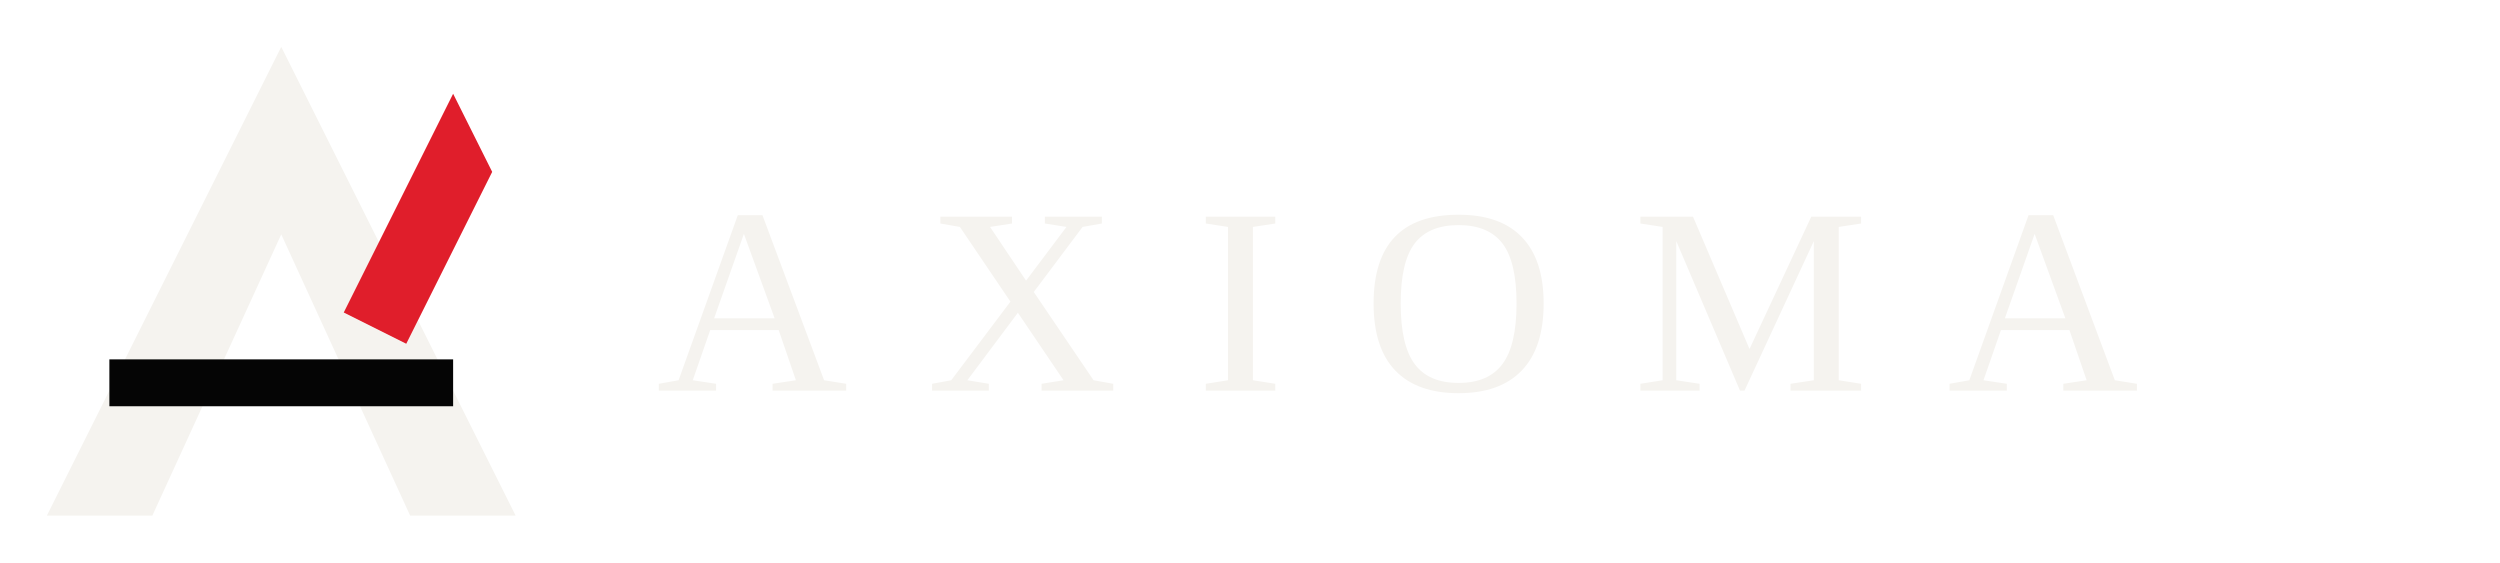
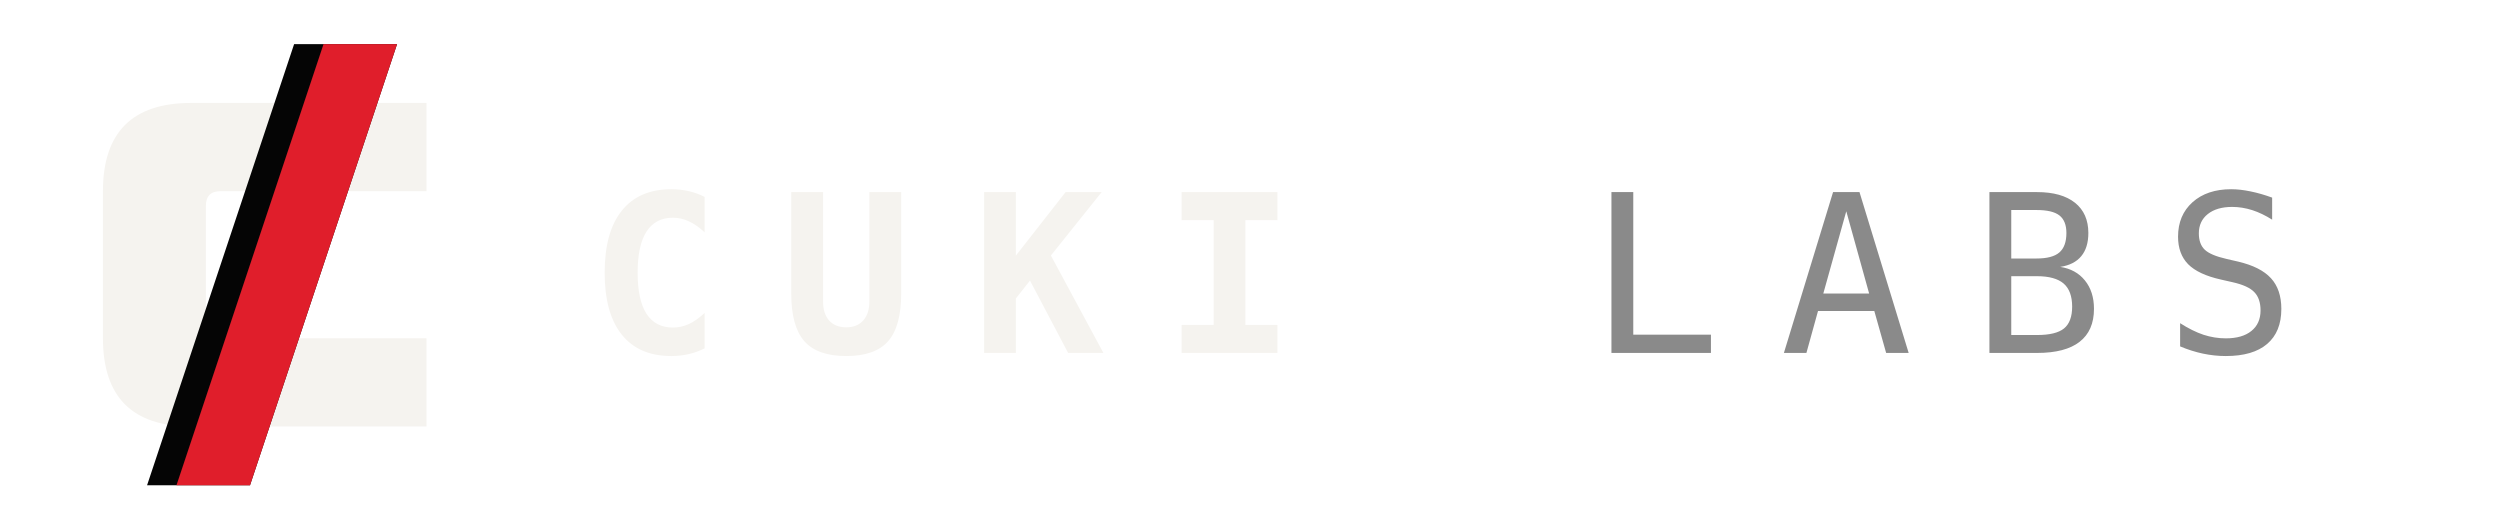
- <svg xmlns="http://www.w3.org/2000/svg" viewBox="0 0 320 72" fill="none" role="img" aria-label="AXIOMA">
+ <svg xmlns="http://www.w3.org/2000/svg" viewBox="0 0 340 72" fill="none" role="img" aria-label="CUKI LABS">
  <g>
-     <path d="M36 6 L66 66 H52.5 L36 30 L19.5 66 H6 Z" fill="#f5f3ef" />
-     <rect x="14" y="46" width="44" height="6" fill="#050505" />
-     <path d="M44 40 L58 12 L63 22 L52 44 Z" fill="#e01e2b" />
+     <path d="M58 14 H26 Q14 14 14 26 V46 Q14 58 26 58 H58 V46 H30 Q28 46 28 44 V28 Q28 26 30 26 H58 Z" fill="#f5f3ef" />
+     <path d="M40 6 L54 6 L34 66 L20 66 Z" fill="#050505" />
+     <path d="M44 6 L54 6 L34 66 L24 66 Z" fill="#e01e2b" />
  </g>
-   <text x="84" y="50" font-family="Georgia, 'Times New Roman', serif" font-size="34" letter-spacing="10" fill="#f5f3ef">AXIOMA</text>
+   <text x="80" y="48" font-family="'JetBrains Mono', Consolas, monospace" font-size="30" font-weight="600" letter-spacing="8" fill="#f5f3ef">CUKI</text>
+   <text x="216" y="48" font-family="'JetBrains Mono', Consolas, monospace" font-size="30" font-weight="300" letter-spacing="8" fill="#8a8a8a">LABS</text>
</svg>
